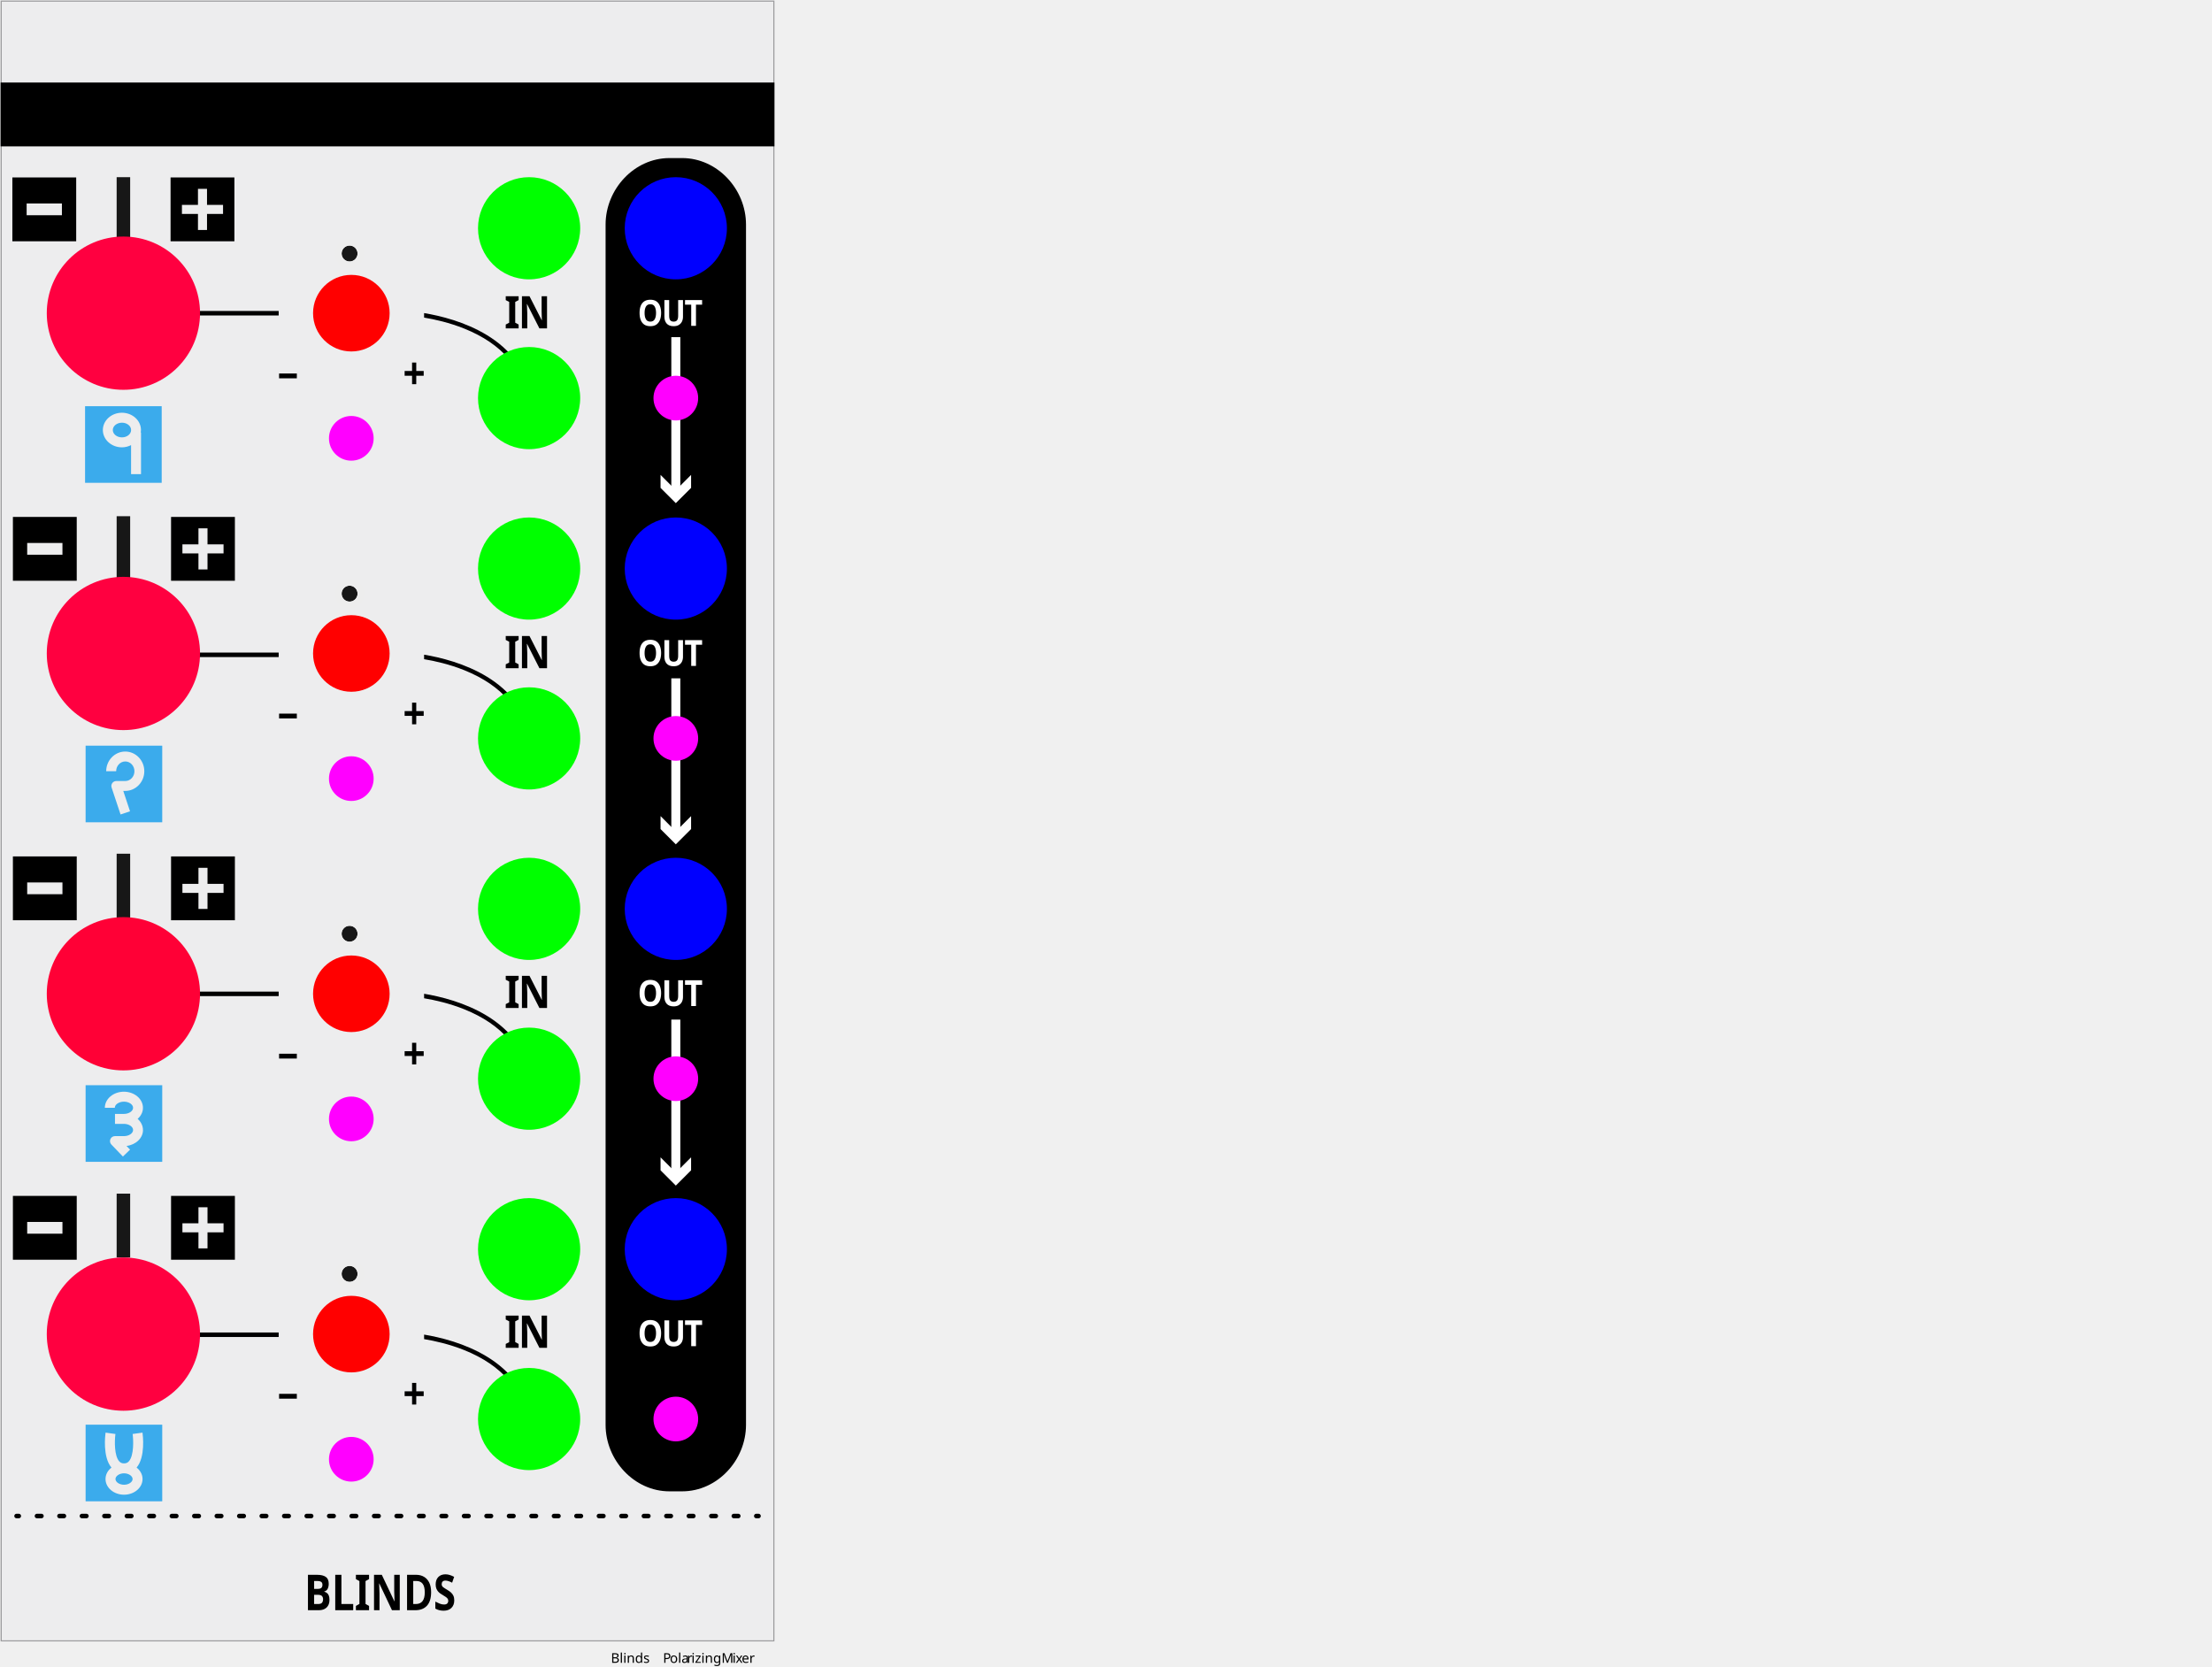
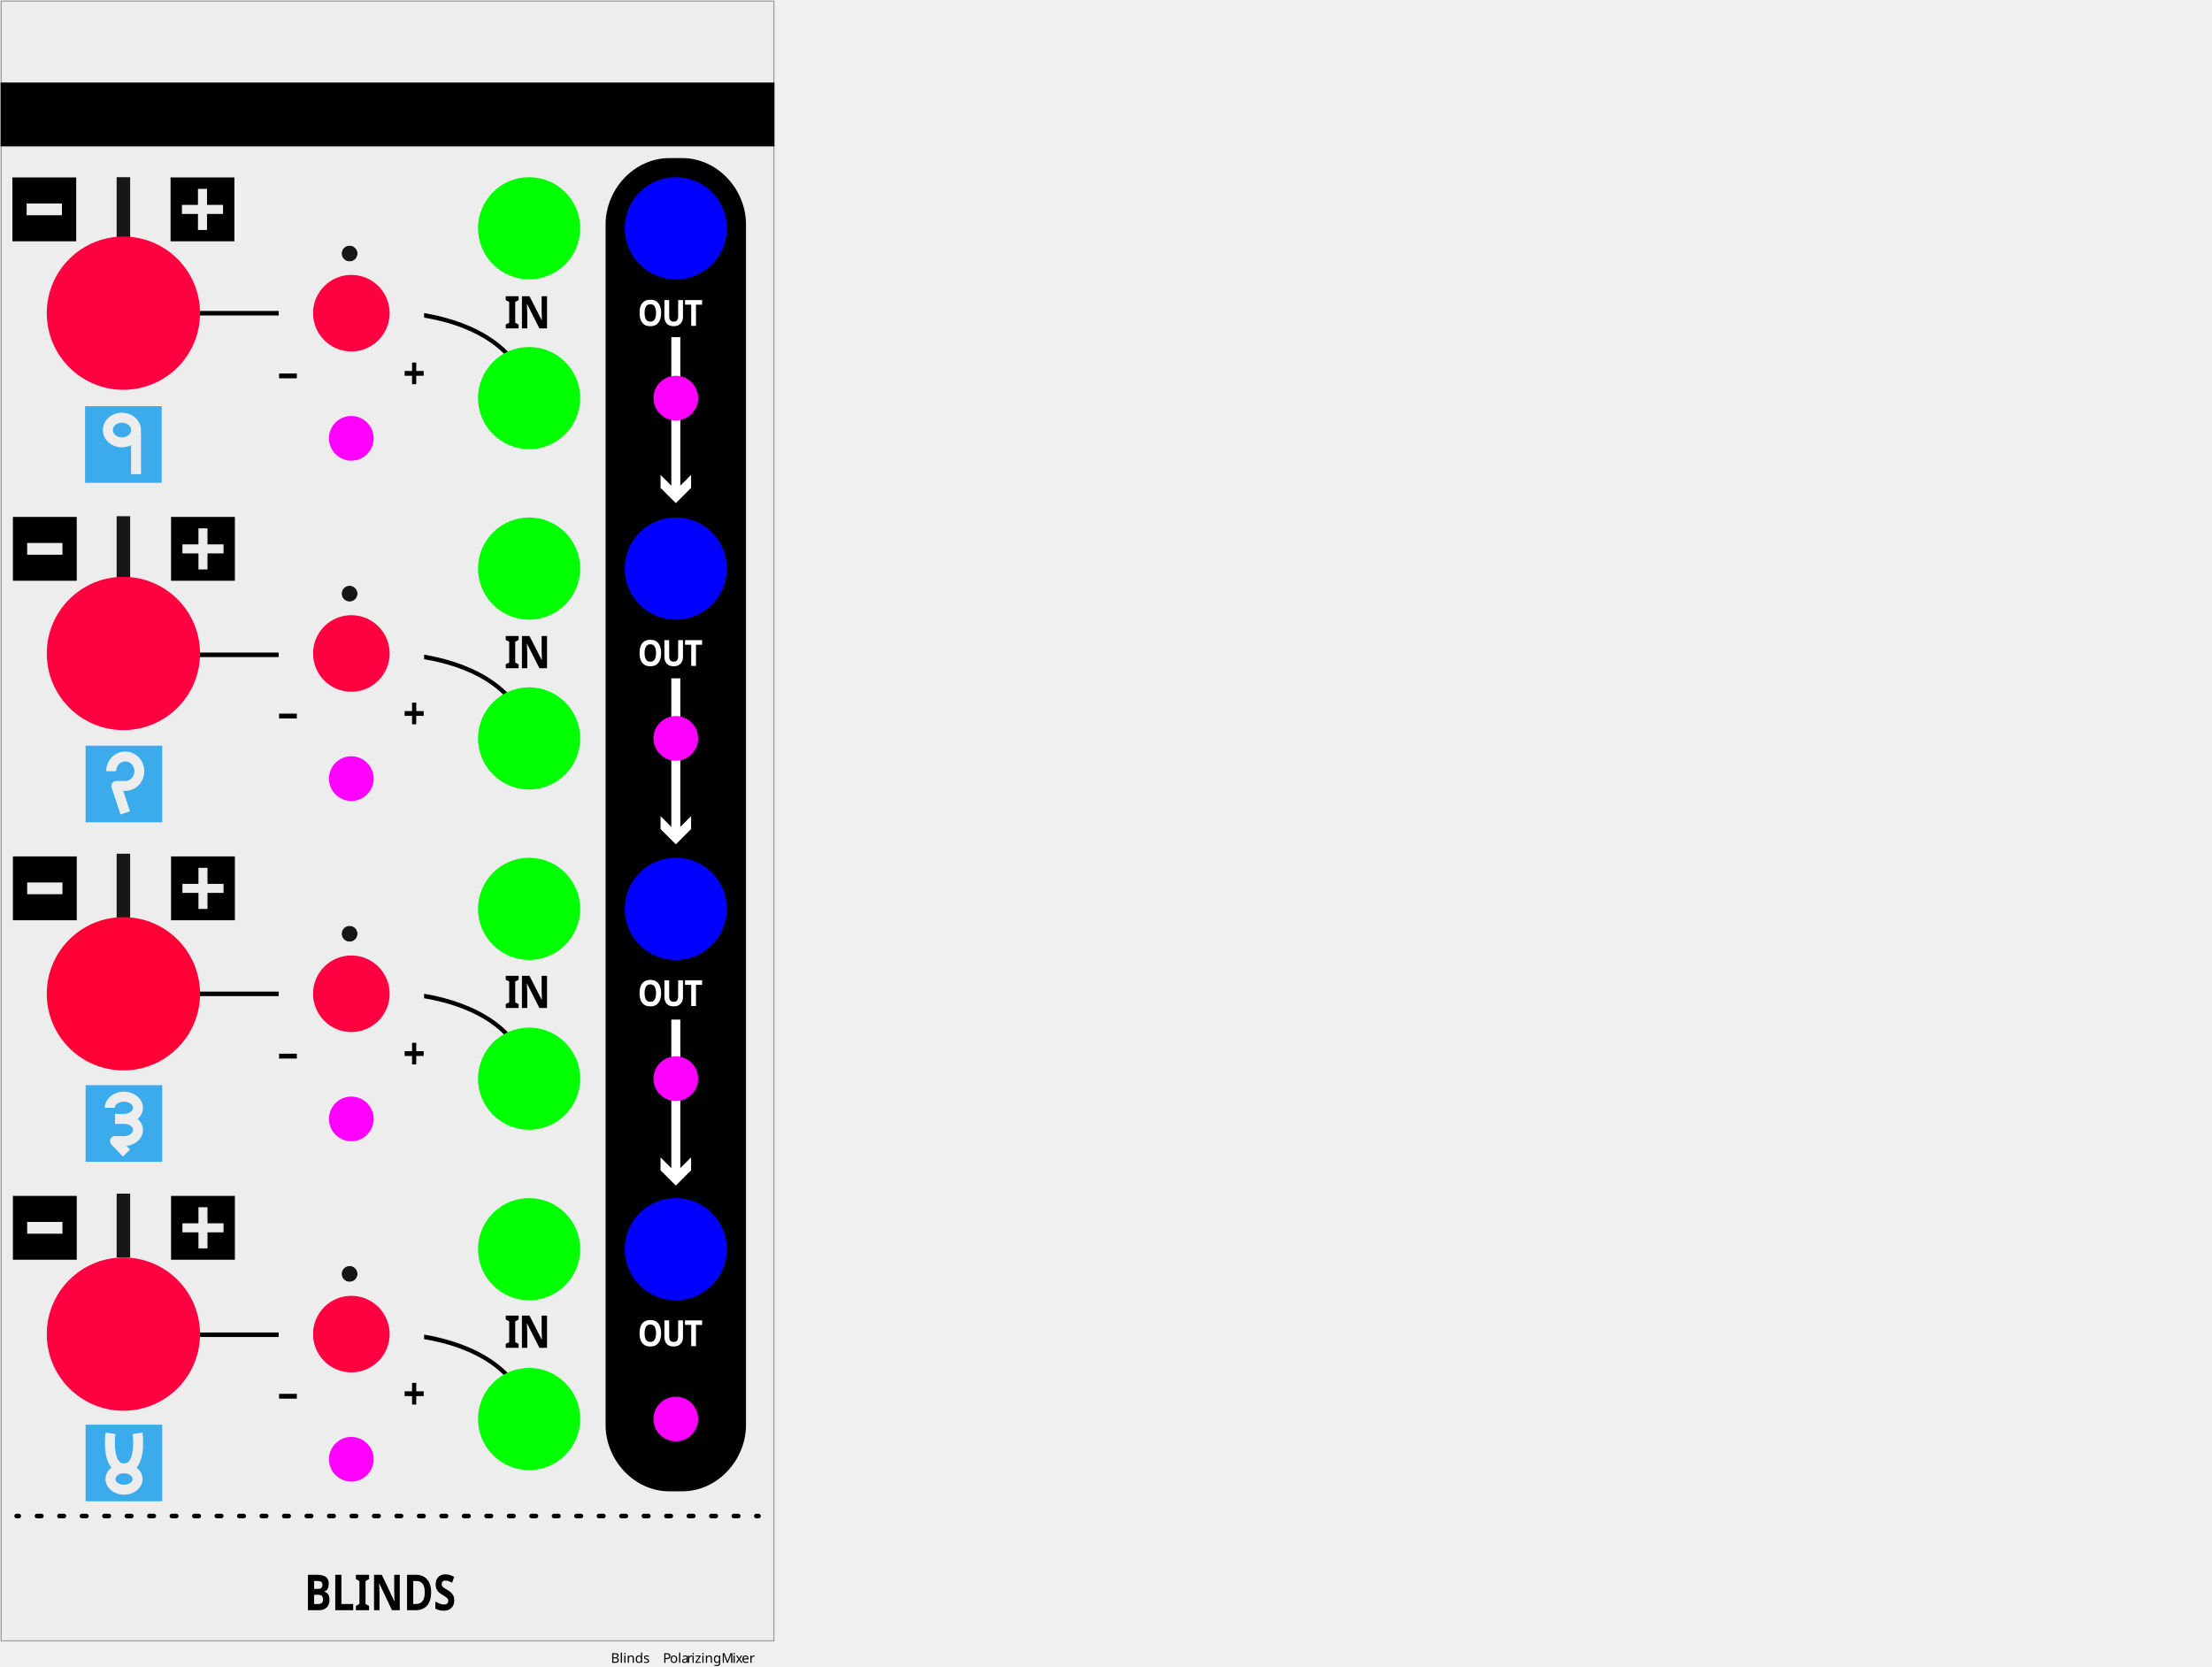
<svg xmlns="http://www.w3.org/2000/svg" width="173.22mm" height="130.48mm" viewBox="0 0 491.01 369.88">
  <g id="faceplate">
    <g id="panel">
      <g>
        <rect x=".25" y=".25" width="171.53" height="364" style="fill: #ededee; stroke-width: 0px;" />
        <path d="M171.65.37v363.75H.38V.37h171.28M171.9.12H.12v364.25h171.78V.12h0Z" style="fill: #9c9c9e; stroke-width: 0px;" />
      </g>
    </g>
-     <path id="round" d="M148.59,35.09h2.83c7.83,0,14.17,6.92,14.17,14.75v266.46c0,7.83-6.35,14.75-14.17,14.75h-2.83c-7.83,0-14.17-6.92-14.17-14.75V49.84c0-7.83,6.35-14.75,14.17-14.75Z" style="fill: #000; stroke-width: 0px;" />
+     <path id="round" d="M148.59,35.09h2.83c7.83,0,14.17,6.92,14.17,14.75v266.46c0,7.83-6.35,14.75-14.17,14.75h-2.83c-7.83,0-14.17-6.92-14.17-14.75V49.84c0-7.83,6.35-14.75,14.17-14.75Z" style="stroke-width: 0px;" />
    <g>
-       <path d="M65.88,159.48h-3.94v-1.07h3.94v1.07Z" style="fill: #000; stroke-width: 0px;" />
-       <path d="M94.04,158.91h-1.65v1.87h-.93v-1.87h-1.65v-1.06h1.65v-1.87h.93v1.87h1.65v1.06Z" style="fill: #000; stroke-width: 0px;" />
+       <path d="M65.88,159.48h-3.94v-1.07h3.94v1.07Z" style="stroke-width: 0px;" />
+       <path d="M94.04,158.91h-1.65v1.87h-.93v-1.87h-1.65v-1.06h1.65v-1.87h.93v1.87h1.65v1.06Z" style="stroke-width: 0px;" />
      <path id="center" d="M77.59,130.01c-.98,0-1.77.79-1.77,1.77s.79,1.77,1.77,1.77,1.77-.79,1.77-1.77-.79-1.77-1.77-1.77Z" style="fill: #171717; stroke-width: 0px;" />
      <path d="M77.59,128.51c-1.8,0-3.27,1.47-3.27,3.27s1.47,3.27,3.27,3.27,3.27-1.47,3.27-3.27-1.47-3.27-3.27-3.27ZM77.59,133.55c-.98,0-1.77-.79-1.77-1.77s.79-1.77,1.77-1.77,1.77.79,1.77,1.77-.79,1.77-1.77,1.77Z" style="fill: #ededed; stroke-width: 0px;" />
    </g>
    <g>
-       <path d="M65.88,83.98h-3.94v-1.07h3.94v1.07Z" style="fill: #000; stroke-width: 0px;" />
-       <path d="M94.04,83.41h-1.65v1.87h-.93v-1.87h-1.65v-1.06h1.65v-1.87h.93v1.87h1.65v1.06Z" style="fill: #000; stroke-width: 0px;" />
+       <path d="M65.88,83.98h-3.94v-1.07h3.94v1.07Z" style="stroke-width: 0px;" />
+       <path d="M94.04,83.41h-1.65v1.87h-.93v-1.87h-1.65v-1.06h1.65v-1.87h.93v1.87h1.65v1.06Z" style="stroke-width: 0px;" />
      <path id="center-2" data-name="center" d="M77.59,54.51c-.98,0-1.77.79-1.77,1.77s.79,1.77,1.77,1.77,1.77-.79,1.77-1.77-.79-1.77-1.77-1.77Z" style="fill: #171717; stroke-width: 0px;" />
      <path d="M77.59,53.01c-1.8,0-3.27,1.47-3.27,3.27s1.47,3.27,3.27,3.27,3.27-1.47,3.27-3.27-1.47-3.27-3.27-3.27ZM77.59,58.05c-.98,0-1.77-.79-1.77-1.77s.79-1.77,1.77-1.77,1.77.79,1.77,1.77-.79,1.77-1.77,1.77Z" style="fill: #ededed; stroke-width: 0px;" />
    </g>
    <g>
-       <path d="M65.88,234.98h-3.94v-1.07h3.94v1.07Z" style="fill: #000; stroke-width: 0px;" />
-       <path d="M94.04,234.41h-1.65v1.87h-.93v-1.87h-1.65v-1.06h1.65v-1.87h.93v1.87h1.65v1.06Z" style="fill: #000; stroke-width: 0px;" />
+       <path d="M65.88,234.98h-3.94v-1.07h3.94v1.07Z" style="stroke-width: 0px;" />
+       <path d="M94.04,234.41h-1.65v1.87h-.93v-1.87h-1.65v-1.06h1.65v-1.87h.93v1.87h1.65v1.06Z" style="stroke-width: 0px;" />
      <path id="center-3" data-name="center" d="M77.59,205.51c-.98,0-1.77.79-1.77,1.77s.79,1.77,1.77,1.77,1.77-.79,1.77-1.77-.79-1.77-1.77-1.77Z" style="fill: #171717; stroke-width: 0px;" />
      <path d="M77.59,204.01c-1.8,0-3.27,1.47-3.27,3.27s1.47,3.27,3.27,3.27,3.27-1.47,3.27-3.27-1.47-3.27-3.27-3.27ZM77.59,209.05c-.98,0-1.77-.79-1.77-1.77s.79-1.77,1.77-1.77,1.77.79,1.77,1.77-.79,1.77-1.77,1.77Z" style="fill: #ededed; stroke-width: 0px;" />
    </g>
    <g>
-       <path d="M65.88,310.48h-3.94v-1.07h3.94v1.07Z" style="fill: #000; stroke-width: 0px;" />
-       <path d="M94.04,309.91h-1.65v1.87h-.93v-1.87h-1.65v-1.06h1.65v-1.87h.93v1.87h1.65v1.06Z" style="fill: #000; stroke-width: 0px;" />
+       <path d="M65.88,310.48h-3.94v-1.07h3.94v1.07Z" style="stroke-width: 0px;" />
+       <path d="M94.04,309.91h-1.65v1.87h-.93v-1.87h-1.65v-1.06h1.65v-1.87h.93v1.87h1.65v1.06Z" style="stroke-width: 0px;" />
      <path id="center-4" data-name="center" d="M77.59,281.01c-.98,0-1.77.79-1.77,1.77s.79,1.77,1.77,1.77,1.77-.79,1.77-1.77-.79-1.77-1.77-1.77Z" style="fill: #171717; stroke-width: 0px;" />
      <path d="M77.59,279.51c-1.8,0-3.27,1.47-3.27,3.27s1.47,3.27,3.27,3.27,3.27-1.47,3.27-3.27-1.47-3.27-3.27-3.27ZM77.59,284.55c-.98,0-1.77-.79-1.77-1.77s.79-1.77,1.77-1.77,1.77.79,1.77,1.77-.79,1.77-1.77,1.77Z" style="fill: #ededed; stroke-width: 0px;" />
    </g>
    <g id="curved_lines" data-name="curved lines">
-       <rect x="24.5" y="69.03" width="37.35" height="1" style="fill: #000; stroke-width: 0px;" />
-       <rect x="24.5" y="144.86" width="37.35" height="1" style="fill: #000; stroke-width: 0px;" />
-       <rect x="24.5" y="220.12" width="37.35" height="1" style="fill: #000; stroke-width: 0px;" />
-       <rect x="24.5" y="295.79" width="37.35" height="1" style="fill: #000; stroke-width: 0px;" />
-       <path d="M94.13,69.5v1c2.37.39,5.62,1.12,8.94,2.45,8.41,3.4,13.1,8.91,13.95,16.37l.99-.11c-1.64-14.37-16.81-18.54-23.88-19.71Z" style="fill: #000; stroke-width: 0px;" />
-       <path d="M94.13,145.33v1c2.37.39,5.62,1.12,8.94,2.45,8.41,3.4,13.1,8.91,13.95,16.37l.99-.11c-1.64-14.37-16.81-18.54-23.88-19.71Z" style="fill: #000; stroke-width: 0px;" />
-       <path d="M94.13,220.6v1c2.37.39,5.62,1.12,8.94,2.45,8.41,3.4,13.1,8.91,13.95,16.37l.99-.11c-1.64-14.37-16.81-18.54-23.88-19.71Z" style="fill: #000; stroke-width: 0px;" />
-       <path d="M94.13,296.26v1c2.37.39,5.62,1.12,8.94,2.45,8.41,3.4,13.1,8.91,13.95,16.37l.99-.11c-1.64-14.37-16.81-18.54-23.88-19.71Z" style="fill: #000; stroke-width: 0px;" />
+       <rect x="24.5" y="69.03" width="37.35" height="1" style="stroke-width: 0px;" />
+       <rect x="24.5" y="144.86" width="37.35" height="1" style="stroke-width: 0px;" />
+       <rect x="24.5" y="220.12" width="37.35" height="1" style="stroke-width: 0px;" />
+       <rect x="24.5" y="295.79" width="37.35" height="1" style="stroke-width: 0px;" />
+       <path d="M94.13,69.5v1c2.37.39,5.62,1.12,8.94,2.45,8.41,3.4,13.1,8.91,13.95,16.37l.99-.11c-1.64-14.37-16.81-18.54-23.88-19.71Z" style="stroke-width: 0px;" />
+       <path d="M94.13,145.33v1c2.37.39,5.62,1.12,8.94,2.45,8.41,3.4,13.1,8.91,13.95,16.37l.99-.11c-1.64-14.37-16.81-18.54-23.88-19.71Z" style="stroke-width: 0px;" />
+       <path d="M94.13,220.6v1c2.37.39,5.62,1.12,8.94,2.45,8.41,3.4,13.1,8.91,13.95,16.37l.99-.11c-1.64-14.37-16.81-18.54-23.88-19.71Z" style="stroke-width: 0px;" />
+       <path d="M94.13,296.26v1c2.37.39,5.62,1.12,8.94,2.45,8.41,3.4,13.1,8.91,13.95,16.37l.99-.11c-1.64-14.37-16.81-18.54-23.88-19.71Z" style="stroke-width: 0px;" />
    </g>
-     <rect x=".12" y="18.32" width="171.78" height="14.17" style="fill: #000; stroke-width: 0px;" />
+     <rect x=".12" y="18.32" width="171.78" height="14.17" style="stroke-width: 0px;" />
    <g>
      <line x1="150.01" y1="74.84" x2="150.01" y2="109.4" style="fill: none; stroke: #fff; stroke-miterlimit: 10; stroke-width: 2px;" />
      <polygon points="146.62 105.42 150.01 108.81 153.4 105.42 153.4 108.3 150.01 111.69 146.62 108.3 146.62 105.42" style="fill: #fff; stroke-width: 0px;" />
    </g>
    <g>
      <line x1="150.01" y1="150.58" x2="150.01" y2="185.15" style="fill: none; stroke: #fff; stroke-miterlimit: 10; stroke-width: 2px;" />
      <polygon points="146.62 181.16 150.01 184.56 153.4 181.16 153.4 184.04 150.01 187.43 146.62 184.04 146.62 181.16" style="fill: #fff; stroke-width: 0px;" />
    </g>
    <g>
      <line x1="150.01" y1="226.33" x2="150.01" y2="260.89" style="fill: none; stroke: #fff; stroke-miterlimit: 10; stroke-width: 2px;" />
      <polygon points="146.62 256.91 150.01 260.3 153.4 256.91 153.4 259.79 150.01 263.18 146.62 259.79 146.62 256.91" style="fill: #fff; stroke-width: 0px;" />
    </g>
    <path d="M18.99,165.53v17.01h17.01v-17.01h-17.01ZM27.81,175.57h-.46l1.5,4.53-2.1.7-1.99-5.98c-.11-.34-.05-.71.15-.99s.54-.46.9-.46h1.99c1.12,0,2.03-.97,2.03-2.17s-.91-2.17-2.03-2.17-2.03.97-2.03,2.17h-2.21c0-2.41,1.9-4.37,4.23-4.37s4.23,1.96,4.23,4.37-1.9,4.37-4.23,4.37Z" style="fill: #3babec; stroke-width: 0px;" />
    <g>
-       <path d="M2.85,114.75v14.17h14.17v-14.17H2.85ZM13.85,123.14h-7.83v-2.61h7.83v2.61Z" style="fill: #000; stroke-width: 0px;" />
-       <path d="M37.96,114.75v14.17h14.17v-14.17h-14.17ZM49.61,122.85h-3.56v3.56h-2.01v-3.56h-3.56v-2.01h3.56v-3.56h2.01v3.56h3.56v2.01Z" style="fill: #000; stroke-width: 0px;" />
+       <path d="M2.85,114.75v14.17h14.17v-14.17H2.85ZM13.85,123.14h-7.83v-2.61h7.83v2.61Z" style="stroke-width: 0px;" />
+       <path d="M37.96,114.75v14.17h14.17v-14.17h-14.17ZM49.61,122.85h-3.56v3.56h-2.01v-3.56h-3.56v-2.01h3.56v-3.56h2.01v3.56h3.56v2.01Z" style="stroke-width: 0px;" />
    </g>
    <g>
      <ellipse cx="27.06" cy="95.46" rx="2.03" ry="1.63" style="fill: #3babec; stroke-width: 0px;" />
      <path d="M18.87,90.17v17.01h17.01v-17.01h-17.01ZM31.29,96v9.25h-2.21v-6.44c-.6.3-1.29.49-2.03.49-2.33,0-4.23-1.72-4.23-3.84s1.9-3.84,4.23-3.84,4.23,1.72,4.23,3.84c0,.18-.03.36-.06.54h.06Z" style="fill: #3babec; stroke-width: 0px;" />
    </g>
    <g>
-       <path d="M2.73,39.39v14.17h14.17v-14.17H2.73ZM13.73,47.78h-7.83v-2.61h7.83v2.61Z" style="fill: #000; stroke-width: 0px;" />
-       <path d="M37.85,39.39v14.17h14.17v-14.17h-14.17ZM49.5,47.49h-3.56v3.56h-2.01v-3.56h-3.56v-2.01h3.56v-3.56h2.01v3.56h3.56v2.01Z" style="fill: #000; stroke-width: 0px;" />
+       <path d="M2.73,39.39v14.17h14.17v-14.17H2.73ZM13.73,47.78h-7.83v-2.61h7.83v2.61Z" style="stroke-width: 0px;" />
+       <path d="M37.85,39.39v14.17h14.17v-14.17h-14.17ZM49.5,47.49h-3.56v3.56h-2.01v-3.56h-3.56v-2.01h3.56v-3.56h2.01v3.56h3.56v2.01Z" style="stroke-width: 0px;" />
    </g>
    <g>
-       <path d="M2.85,265.47v14.17h14.17v-14.17H2.85ZM13.85,273.86h-7.83v-2.61h7.83v2.61Z" style="fill: #000; stroke-width: 0px;" />
-       <path d="M37.96,265.47v14.17h14.17v-14.17h-14.17ZM49.61,273.56h-3.56v3.56h-2.01v-3.56h-3.56v-2.01h3.56v-3.56h2.01v3.56h3.56v2.01Z" style="fill: #000; stroke-width: 0px;" />
+       <path d="M2.85,265.47v14.17h14.17v-14.17H2.85ZM13.85,273.86h-7.83v-2.61h7.83v2.61Z" style="stroke-width: 0px;" />
+       <path d="M37.96,265.47v14.17h14.17v-14.17h-14.17ZM49.61,273.56h-3.56v3.56h-2.01v-3.56h-3.56v-2.01h3.56v-3.56h2.01v3.56h3.56v2.01Z" style="stroke-width: 0px;" />
    </g>
    <g>
-       <path d="M27.52,327.05c-1.01,0-1.9.59-1.9,1.27s.89,1.27,1.9,1.27,1.9-.59,1.9-1.27-.89-1.27-1.9-1.27Z" style="fill: #3babec; stroke-width: 0px;" />
+       <ellipse cx="27.52" cy="328.32" rx="1.9" ry="1.27" style="fill: #3babec; stroke-width: 0px;" />
      <path d="M18.99,316.25v17.01h17.01v-17.01h-17.01ZM31.63,328.32c0,1.92-1.84,3.48-4.11,3.48s-4.11-1.56-4.11-3.48c0-1.01.51-1.91,1.32-2.54-1.99-2.35-1.39-7.21-1.31-7.76l2.19.3c-.23,1.71-.22,4.86.82,6.05.29.33.62.48,1.09.48s.8-.15,1.09-.48c1.17-1.34.98-4.9.82-6.05l2.19-.3c.08.55.68,5.41-1.31,7.76.81.64,1.32,1.53,1.32,2.54Z" style="fill: #3babec; stroke-width: 0px;" />
    </g>
    <path d="M18.99,240.89v17.01h17.01v-17.01h-17.01ZM31.73,250.84c0,1.8-1.6,3.3-3.66,3.54l.79.82-1.59,1.53-2.56-2.66c-.31-.32-.39-.79-.22-1.2.17-.41.57-.67,1.02-.67h1.99c1.1,0,2.03-.62,2.03-1.36s-.93-1.36-2.03-1.36h-1.99v-2.21h1.99c1.1,0,2.03-.62,2.03-1.36s-.93-1.36-2.03-1.36-2.03.62-2.03,1.36h-2.21c0-1.97,1.9-3.57,4.23-3.57s4.23,1.6,4.23,3.57c0,.96-.45,1.82-1.18,2.46.73.64,1.18,1.51,1.18,2.46Z" style="fill: #3babec; stroke-width: 0px;" />
    <g>
-       <path d="M2.85,190.11v14.17h14.17v-14.17H2.85ZM13.85,198.5h-7.83v-2.61h7.83v2.61Z" style="fill: #000; stroke-width: 0px;" />
-       <path d="M37.96,190.11v14.17h14.17v-14.17h-14.17ZM49.61,198.21h-3.56v3.56h-2.01v-3.56h-3.56v-2.01h3.56v-3.56h2.01v3.56h3.56v2.01Z" style="fill: #000; stroke-width: 0px;" />
+       <path d="M2.85,190.11v14.17h14.17v-14.17H2.85ZM13.85,198.5h-7.83v-2.61h7.83v2.61Z" style="stroke-width: 0px;" />
+       <path d="M37.96,190.11v14.17h14.17v-14.17h-14.17ZM49.61,198.21h-3.56v3.56h-2.01v-3.56h-3.56v-2.01h3.56v-3.56h2.01v3.56h3.56v2.01Z" style="stroke-width: 0px;" />
    </g>
    <line x1="27.38" y1="39.33" x2="27.38" y2="53.5" style="fill: none; stroke: #171717; stroke-miterlimit: 10; stroke-width: 3px;" />
    <line x1="27.38" y1="114.59" x2="27.38" y2="128.76" style="fill: none; stroke: #171717; stroke-miterlimit: 10; stroke-width: 3px;" />
    <line x1="27.38" y1="189.51" x2="27.38" y2="203.68" style="fill: none; stroke: #171717; stroke-miterlimit: 10; stroke-width: 3px;" />
    <line x1="27.38" y1="264.97" x2="27.38" y2="279.14" style="fill: none; stroke: #171717; stroke-miterlimit: 10; stroke-width: 3px;" />
    <g>
      <line x1="168.37" y1="336.53" x2="167.87" y2="336.53" style="fill: none; stroke: #000; stroke-linecap: round; stroke-linejoin: round;" />
      <line x1="163.88" y1="336.53" x2="6.15" y2="336.53" style="fill: none; stroke: #000; stroke-dasharray: 0 0 1 3.99; stroke-linecap: round; stroke-linejoin: round;" />
      <line x1="4.16" y1="336.53" x2="3.66" y2="336.53" style="fill: none; stroke: #000; stroke-linecap: round; stroke-linejoin: round;" />
    </g>
    <g id="text">
-       <text transform="translate(67.54 357.44) scale(.82 1)" style="fill: #000; font-family: GillSans-Bold, 'Gill Sans'; font-size: 11px; font-weight: 700;">
+       <text transform="translate(67.54 357.44) scale(.82 1)" style="font-family: GillSans-Bold, 'Gill Sans'; font-size: 11px; font-weight: 700;">
        <tspan x="0" y="0">BLINDS</tspan>
      </text>
      <text transform="translate(141.55 72.33) scale(.88 1)" style="fill: #fff; font-family: GillSans-Bold, 'Gill Sans'; font-size: 8px; font-weight: 700; letter-spacing: -.04em;">
        <tspan x="0" y="0">OUT</tspan>
      </text>
      <text transform="translate(141.55 147.82) scale(.88 1)" style="fill: #fff; font-family: GillSans-Bold, 'Gill Sans'; font-size: 8px; font-weight: 700; letter-spacing: -.04em;">
        <tspan x="0" y="0">OUT</tspan>
      </text>
      <text transform="translate(141.55 223.32) scale(.88 1)" style="fill: #fff; font-family: GillSans-Bold, 'Gill Sans'; font-size: 8px; font-weight: 700; letter-spacing: -.04em;">
        <tspan x="0" y="0">OUT</tspan>
      </text>
      <text transform="translate(141.55 298.82) scale(.88 1)" style="fill: #fff; font-family: GillSans-Bold, 'Gill Sans'; font-size: 8px; font-weight: 700; letter-spacing: -.04em;">
        <tspan x="0" y="0">OUT</tspan>
      </text>
-       <text transform="translate(111.98 72.9) scale(.88 1)" style="fill: #000; font-family: GillSans-Bold, 'Gill Sans'; font-size: 10px; font-weight: 700; letter-spacing: -.04em;">
+       <text transform="translate(111.98 72.9) scale(.88 1)" style="font-family: GillSans-Bold, 'Gill Sans'; font-size: 10px; font-weight: 700; letter-spacing: -.04em;">
        <tspan x="0" y="0">IN</tspan>
      </text>
-       <text transform="translate(111.98 148.33) scale(.88 1)" style="fill: #000; font-family: GillSans-Bold, 'Gill Sans'; font-size: 10px; font-weight: 700; letter-spacing: -.04em;">
+       <text transform="translate(111.98 148.33) scale(.88 1)" style="font-family: GillSans-Bold, 'Gill Sans'; font-size: 10px; font-weight: 700; letter-spacing: -.04em;">
        <tspan x="0" y="0">IN</tspan>
      </text>
-       <text transform="translate(111.98 223.76) scale(.88 1)" style="fill: #000; font-family: GillSans-Bold, 'Gill Sans'; font-size: 10px; font-weight: 700; letter-spacing: -.04em;">
+       <text transform="translate(111.98 223.76) scale(.88 1)" style="font-family: GillSans-Bold, 'Gill Sans'; font-size: 10px; font-weight: 700; letter-spacing: -.04em;">
        <tspan x="0" y="0">IN</tspan>
      </text>
-       <text transform="translate(111.98 299.19) scale(.88 1)" style="fill: #000; font-family: GillSans-Bold, 'Gill Sans'; font-size: 10px; font-weight: 700; letter-spacing: -.04em;">
+       <text transform="translate(111.98 299.19) scale(.88 1)" style="font-family: GillSans-Bold, 'Gill Sans'; font-size: 10px; font-weight: 700; letter-spacing: -.04em;">
        <tspan x="0" y="0">IN</tspan>
      </text>
    </g>
  </g>
  <g id="components">
    <circle id="Ch4_GreenRedLight" data-name="Ch4#GreenRedLight" cx="150.01" cy="315" r="4.96" style="fill: #f0f; stroke-width: 0px;" />
    <circle id="Ch3_GreenRedLight" data-name="Ch3#GreenRedLight" cx="150.01" cy="239.45" r="4.96" style="fill: #f0f; stroke-width: 0px;" />
    <circle id="Ch2_GreenRedLight" data-name="Ch2#GreenRedLight" cx="150.01" cy="163.91" r="4.96" style="fill: #f0f; stroke-width: 0px;" />
    <circle id="Ch1_GreenRedLight" data-name="Ch1#GreenRedLight" cx="150.01" cy="88.37" r="4.96" style="fill: #f0f; stroke-width: 0px;" />
    <circle id="Ch4_Atten_GreenRedLight" data-name="Ch4 Atten#GreenRedLight" cx="77.97" cy="323.93" r="4.96" style="fill: #f0f; stroke-width: 0px;" />
    <circle id="Ch3_Atten_GreenRedLight" data-name="Ch3 Atten#GreenRedLight" cx="77.97" cy="248.38" r="4.96" style="fill: #f0f; stroke-width: 0px;" />
    <circle id="Ch2_Atten_GreenRedLight" data-name="Ch2 Atten#GreenRedLight" cx="77.97" cy="172.84" r="4.96" style="fill: #f0f; stroke-width: 0px;" />
    <circle id="Ch1_Atten_GreenRedLight" data-name="Ch1 Atten#GreenRedLight" cx="77.97" cy="97.3" r="4.96" style="fill: #f0f; stroke-width: 0px;" />
    <circle id="Ch4_Out" data-name="Ch4 Out" cx="150.01" cy="277.3" r="11.34" style="fill: blue; stroke-width: 0px;" />
    <circle id="Ch3_Out" data-name="Ch3 Out" cx="150.01" cy="201.75" r="11.34" style="fill: blue; stroke-width: 0px;" />
    <circle id="Ch2_Out" data-name="Ch2 Out" cx="150.01" cy="126.21" r="11.34" style="fill: blue; stroke-width: 0px;" />
    <circle id="Ch1_Out" data-name="Ch1 Out" cx="150.01" cy="50.67" r="11.34" style="fill: blue; stroke-width: 0px;" />
    <circle id="Ch4_CV" data-name="Ch4 CV" cx="117.44" cy="315" r="11.34" style="fill: lime; stroke-width: 0px;" />
    <circle id="Ch3_CV" data-name="Ch3 CV" cx="117.44" cy="239.45" r="11.34" style="fill: lime; stroke-width: 0px;" />
    <circle id="Ch2_CV" data-name="Ch2 CV" cx="117.44" cy="163.91" r="11.34" style="fill: lime; stroke-width: 0px;" />
    <circle id="Ch1_CV" data-name="Ch1 CV" cx="117.44" cy="88.37" r="11.34" style="fill: lime; stroke-width: 0px;" />
    <circle id="Ch4_IN" data-name="Ch4 IN" cx="117.44" cy="277.3" r="11.34" style="fill: lime; stroke-width: 0px;" />
    <circle id="Ch3_IN" data-name="Ch3 IN" cx="117.44" cy="201.75" r="11.34" style="fill: lime; stroke-width: 0px;" />
    <circle id="Ch2_IN" data-name="Ch2 IN" cx="117.44" cy="126.21" r="11.34" style="fill: lime; stroke-width: 0px;" />
    <circle id="Ch1_IN" data-name="Ch1 IN" cx="117.44" cy="50.67" r="11.34" style="fill: lime; stroke-width: 0px;" />
-     <circle id="Ch4_Atten_Trimpot" data-name="Ch4 Atten#Trimpot" cx="77.98" cy="296.15" r="8.5" style="fill: red; stroke-width: 0px;" />
-     <circle id="Ch3_Atten_Trimpot" data-name="Ch3 Atten#Trimpot" cx="77.98" cy="220.6" r="8.5" style="fill: red; stroke-width: 0px;" />
-     <circle id="Ch2_Atten_Trimpot" data-name="Ch2 Atten#Trimpot" cx="77.98" cy="145.06" r="8.5" style="fill: red; stroke-width: 0px;" />
-     <circle id="Ch1_Atten_Trimpot" data-name="Ch1 Atten#Trimpot" cx="77.98" cy="69.52" r="8.5" style="fill: red; stroke-width: 0px;" />
+     <circle id="Ch4_Atten_Trimpot" data-name="Ch4 Atten#Trimpot" cx="77.98" cy="296.15" r="8.5" style="fill: #ff0040; stroke-width: 0px;" />
+     <circle id="Ch3_Atten_Trimpot" data-name="Ch3 Atten#Trimpot" cx="77.98" cy="220.6" r="8.5" style="fill: #ff0040; stroke-width: 0px;" />
+     <circle id="Ch2_Atten_Trimpot" data-name="Ch2 Atten#Trimpot" cx="77.98" cy="145.06" r="8.5" style="fill: #ff0040; stroke-width: 0px;" />
+     <circle id="Ch1_Atten_Trimpot" data-name="Ch1 Atten#Trimpot" cx="77.98" cy="69.52" r="8.5" style="fill: #ff0040; stroke-width: 0px;" />
    <circle id="Ch4_WhiteMediumKnob" data-name="Ch4#WhiteMediumKnob" cx="27.38" cy="296.15" r="17.01" style="fill: #ff0040; stroke-width: 0px;" />
    <circle id="Ch3_WhiteMediumKnob" data-name="Ch3#WhiteMediumKnob" cx="27.38" cy="220.6" r="17.01" style="fill: #ff0036; stroke-width: 0px;" />
    <circle id="Ch2_WhiteMediumKnob" data-name="Ch2#WhiteMediumKnob" cx="27.38" cy="145.06" r="17.01" style="fill: #ff0040; stroke-width: 0px;" />
    <circle id="Ch1_WhiteMediumKnob" data-name="Ch1#WhiteMediumKnob" cx="27.38" cy="69.52" r="17.01" style="fill: #ff0040; stroke-width: 0px;" />
    <text id="slug" transform="translate(135.59 369.12)" style="fill: #010101; font-family: MyriadPro-Regular, 'Myriad Pro'; font-size: 3px;">
      <tspan x="0" y="0">Blinds</tspan>
    </text>
    <text id="modulename" transform="translate(147.15 369.12)" style="fill: #010101; font-family: MyriadPro-Regular, 'Myriad Pro'; font-size: 3px;">
      <tspan x="0" y="0" style="letter-spacing: -.02em;">P</tspan>
      <tspan x="1.52" y="0" style="letter-spacing: 0em;">ola</tspan>
      <tspan x="5.32" y="0" style="letter-spacing: 0em;">r</tspan>
      <tspan x="6.32" y="0" style="letter-spacing: 0em;">izing </tspan>
      <tspan x="12.98" y="0" style="letter-spacing: .01em;">M</tspan>
      <tspan x="15.43" y="0">i</tspan>
      <tspan x="16.13" y="0" style="letter-spacing: -.01em;">x</tspan>
      <tspan x="17.47" y="0">er</tspan>
    </text>
  </g>
</svg>
